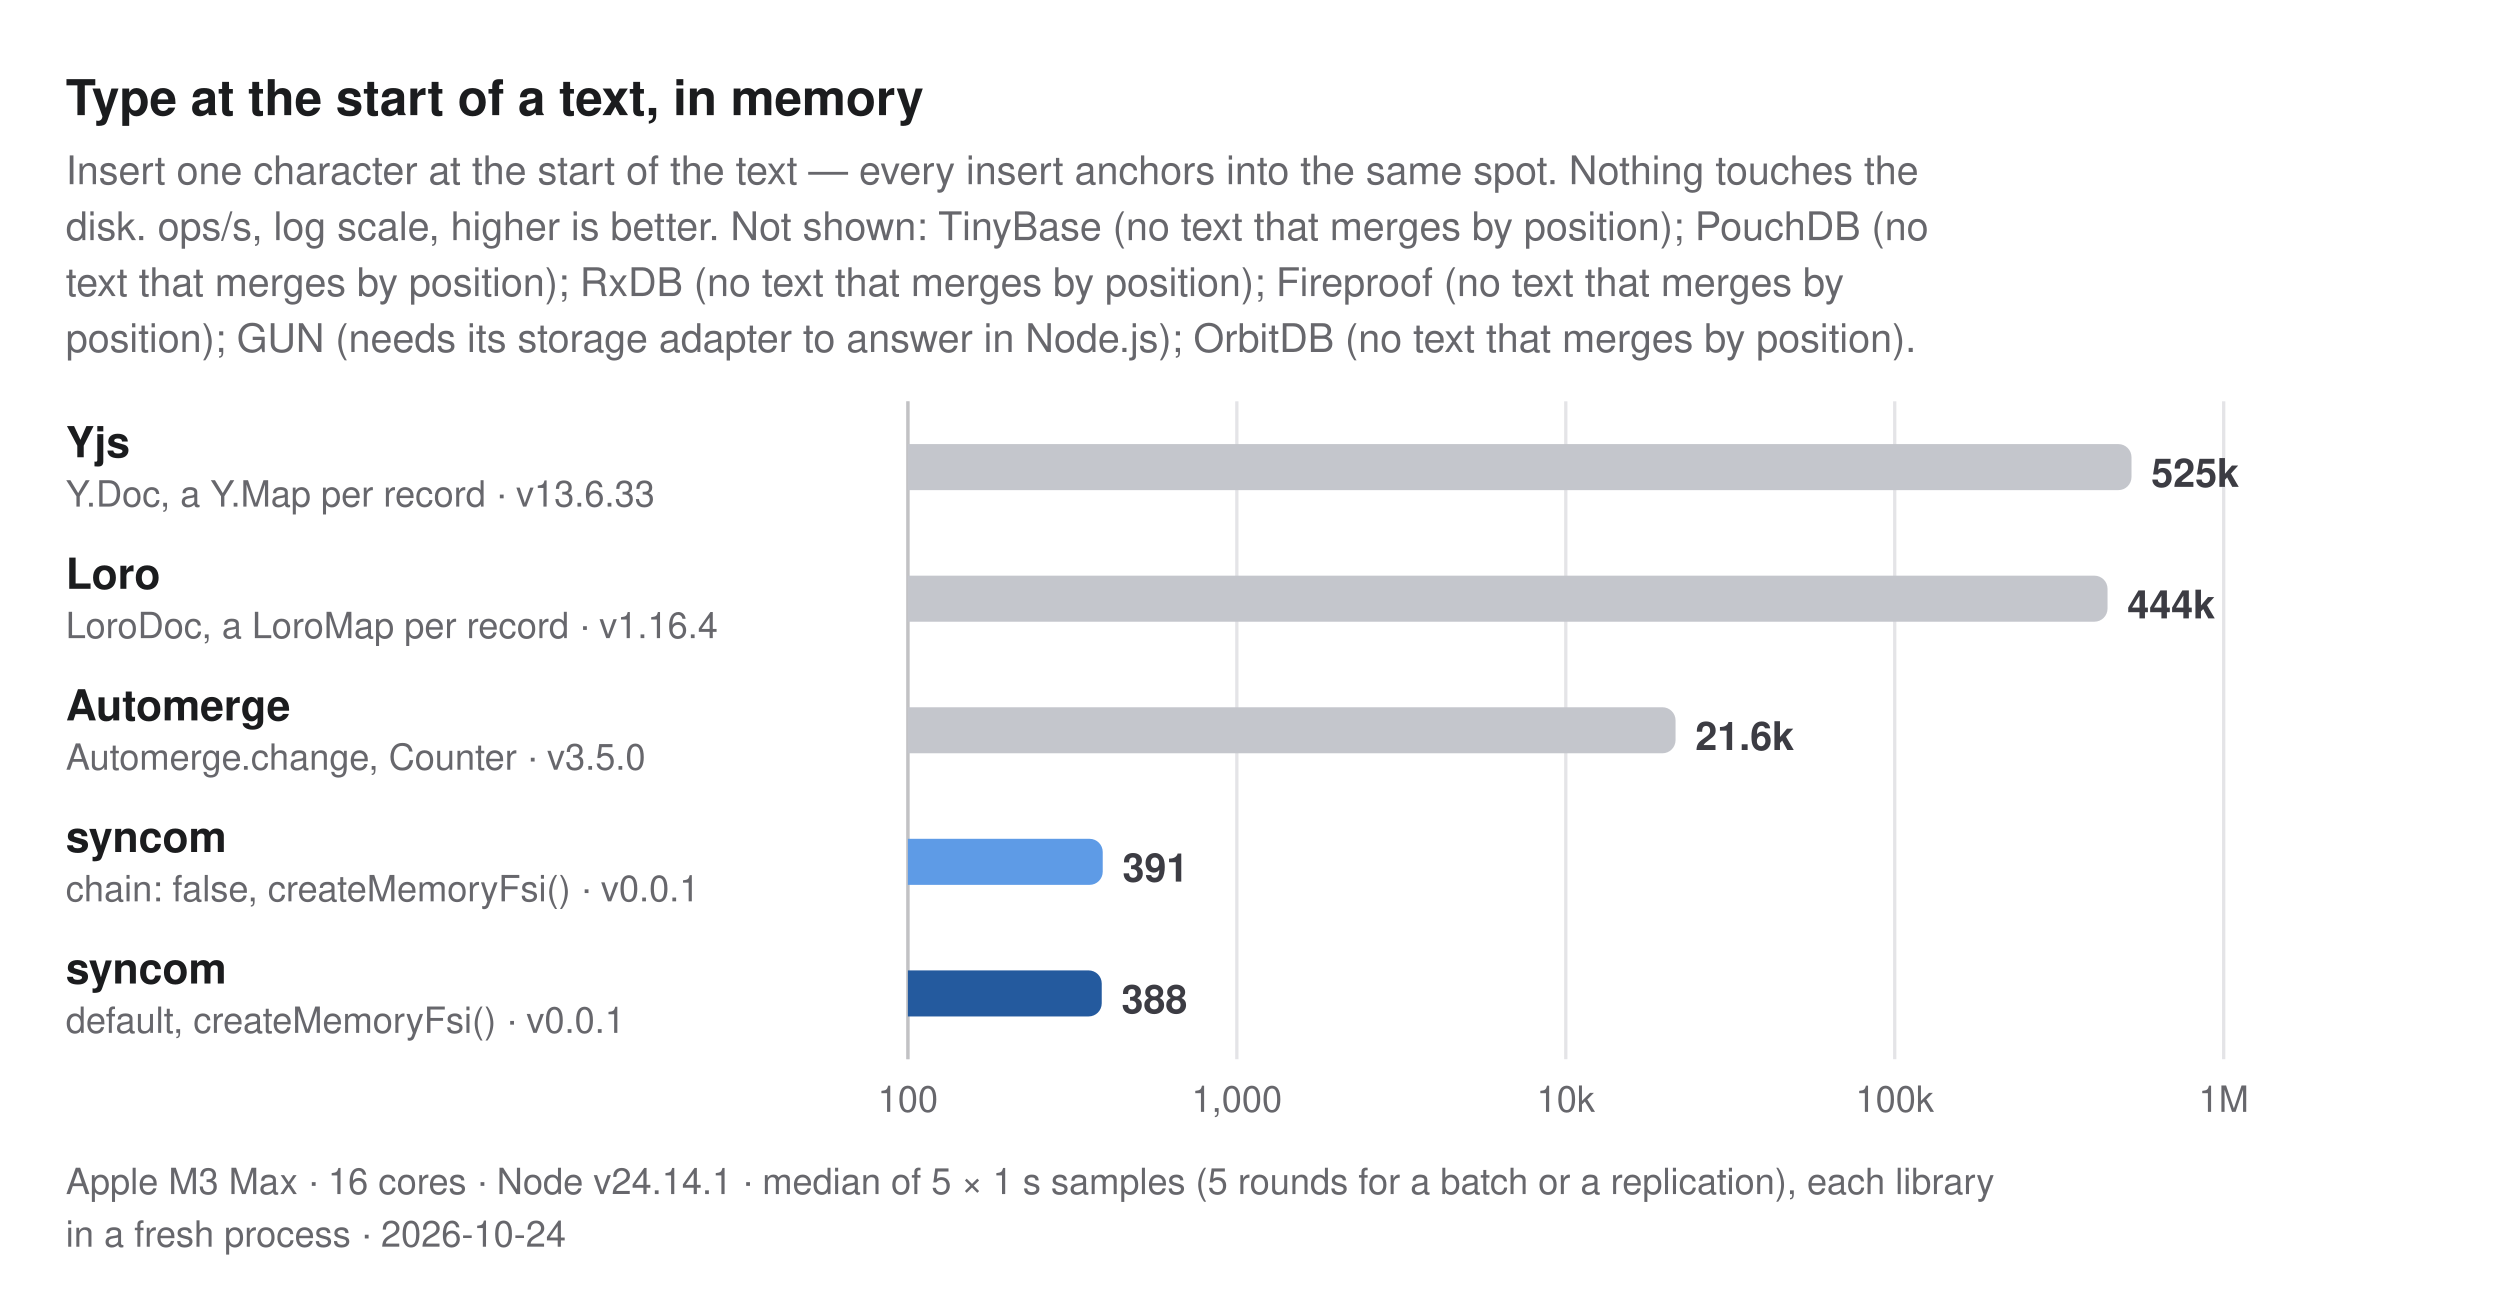
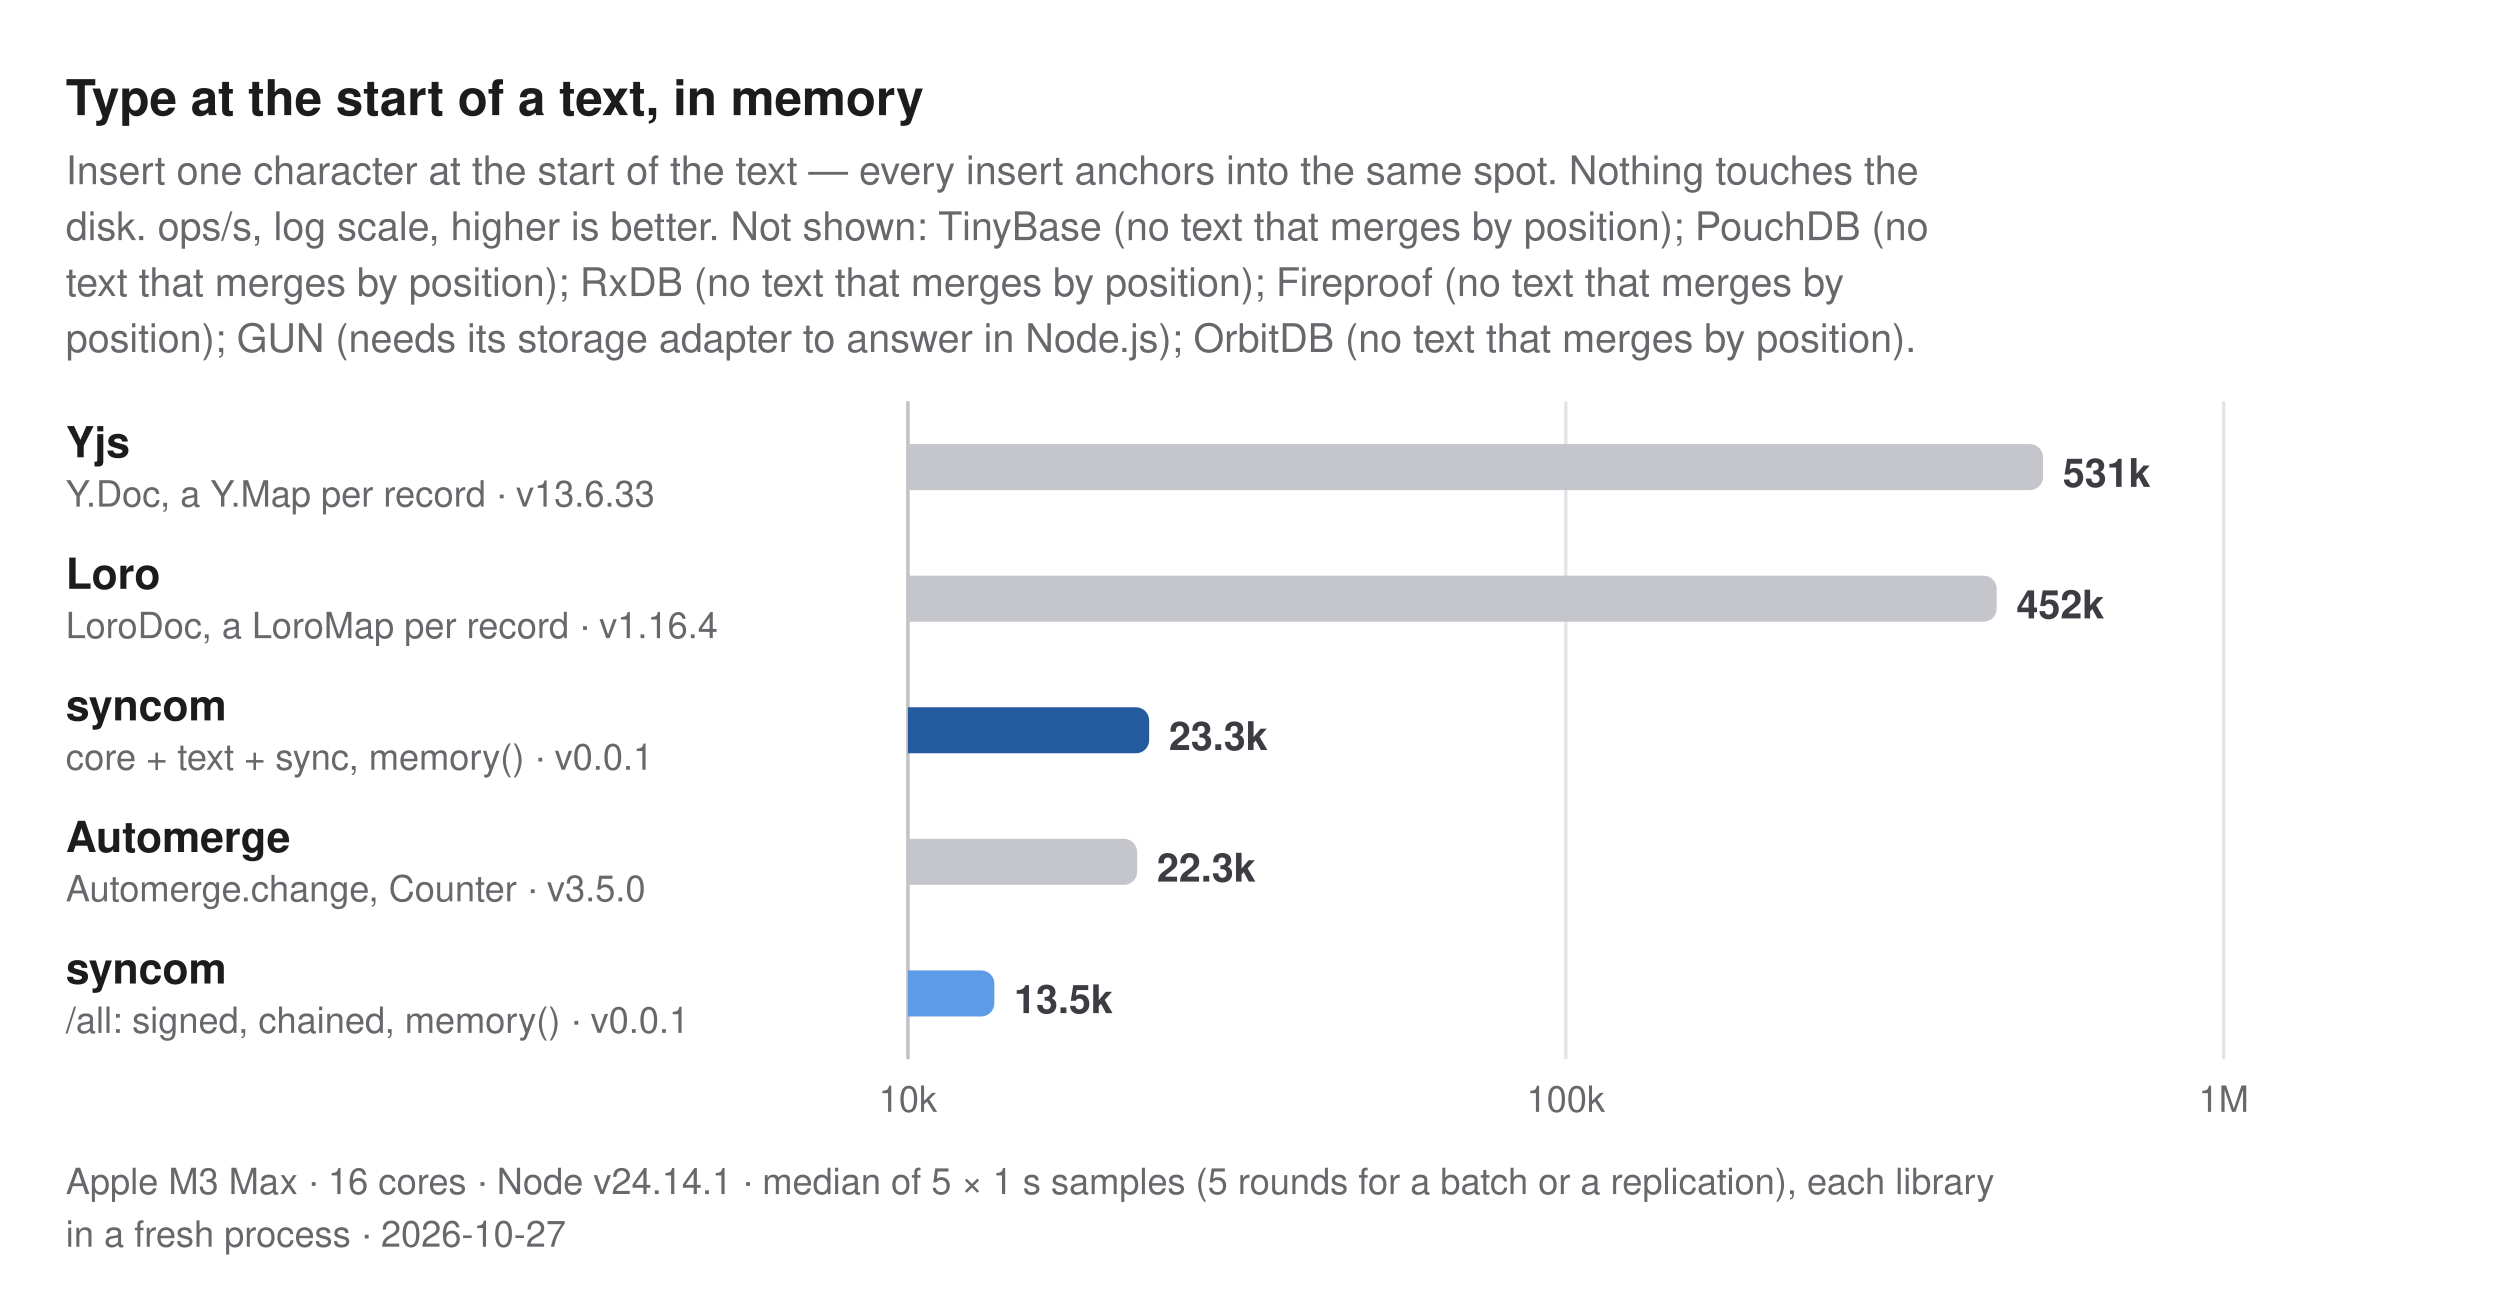
<svg xmlns="http://www.w3.org/2000/svg" width="760" height="398" viewBox="0 0 760 398" role="img" aria-label="Type at the start of a text, in memory. Insert one character at the start of the text — every insert anchors into the same spot. Nothing touches the disk. ops/s, log scale, higher is better. Not shown: TinyBase (no text that merges by position); PouchDB (no text that merges by position); RxDB (no text that merges by position); Fireproof (no text that merges by position); GUN (needs its storage adapter to answer in Node.js); OrbitDB (no text that merges by position).">
  <style>
  text { font-family: -apple-system, BlinkMacSystemFont, "Segoe UI", Helvetica, Arial, sans-serif; }
  .title { font-size: 15px; font-weight: 700; fill: #1b1c1e; }
  .subtitle, .caption { font-size: 12px; fill: #67676c; }
  .caption { font-size: 11px; }
  .group { font-size: 11px; font-weight: 600; letter-spacing: 0.06em; fill: #67676c; }
  .label { font-size: 13px; font-weight: 600; fill: #1b1c1e; }
  .label.primary, .label.secondary { font-weight: 700; }
  .sublabel { font-size: 11px; fill: #67676c; }
  .value { font-size: 12px; font-weight: 600; fill: #3c3c43; font-variant-numeric: tabular-nums; }
  .value.small { font-size: 10px; }
  .legend { font-size: 11px; fill: #3c3c43; }
  .tick { font-size: 11px; fill: #67676c; font-variant-numeric: tabular-nums; }
  .grid { stroke: #e4e4e7; stroke-width: 1; }
  .axis { stroke: #c2c2c4; stroke-width: 1; }
  .ref { stroke: #67676c; stroke-width: 1; stroke-dasharray: 3 3; }
  .bar { fill: #c4c6cc; }
  .bar.primary { fill: #245a9e; }
  .bar.secondary { fill: #5e9be6; }
  @media (prefers-color-scheme: dark) {
    .title, .label { fill: #dfdfd6; }
    .subtitle, .caption, .group, .sublabel, .tick { fill: #98989f; }
    .value, .legend { fill: #c2c2c4; }
    .grid { stroke: #2e2e32; }
    .axis { stroke: #48484c; }
    .ref { stroke: #98989f; }
    .bar { fill: #46474e; }
    .bar.primary { fill: #8dbcf2; }
    .bar.secondary { fill: #3d7bd0; }
  }
</style>
  <text class="title" x="20" y="35">Type at the start of a text, in memory</text>
  <text class="subtitle" x="20" y="56">Insert one character at the start of the text — every insert anchors into the same spot. Nothing touches the</text>
  <text class="subtitle" x="20" y="73">disk. ops/s, log scale, higher is better. Not shown: TinyBase (no text that merges by position); PouchDB (no</text>
  <text class="subtitle" x="20" y="90">text that merges by position); RxDB (no text that merges by position); Fireproof (no text that merges by</text>
  <text class="subtitle" x="20" y="107">position); GUN (needs its storage adapter to answer in Node.js); OrbitDB (no text that merges by position).</text>
  <line class="grid" x1="276" y1="122" x2="276" y2="322" />
-   <text class="tick" x="276" y="338" text-anchor="middle">100</text>
-   <line class="grid" x1="376" y1="122" x2="376" y2="322" />
-   <text class="tick" x="376" y="338" text-anchor="middle">1,000</text>
+   <text class="tick" x="276" y="338" text-anchor="middle">10k</text>
  <line class="grid" x1="476" y1="122" x2="476" y2="322" />
-   <text class="tick" x="476" y="338" text-anchor="middle">10k</text>
-   <line class="grid" x1="576" y1="122" x2="576" y2="322" />
-   <text class="tick" x="576" y="338" text-anchor="middle">100k</text>
+   <text class="tick" x="476" y="338" text-anchor="middle">100k</text>
  <line class="grid" x1="676" y1="122" x2="676" y2="322" />
  <text class="tick" x="676" y="338" text-anchor="middle">1M</text>
  <line class="axis" x1="276" y1="122" x2="276" y2="322" />
  <g>
    <text class="label" x="20" y="139">Yjs</text>
    <text class="sublabel" x="20" y="154">Y.Doc, a Y.Map per record · v13.6.33</text>
-     <path class="bar" d="M276,135H643.978A4,4 0 0 1 647.978,139V145A4,4 0 0 1 643.978,149H276Z" />
-     <text class="value" x="653.978" y="148">525k</text>
+     <path class="bar" d="M276,135H617.09A4,4 0 0 1 621.09,139V145A4,4 0 0 1 617.09,149H276Z" />
+     <text class="value" x="627.09" y="148">531k</text>
  </g>
  <g>
    <text class="label" x="20" y="179">Loro</text>
    <text class="sublabel" x="20" y="194">LoroDoc, a LoroMap per record · v1.16.4</text>
-     <path class="bar" d="M276,175H636.692A4,4 0 0 1 640.692,179V185A4,4 0 0 1 636.692,189H276Z" />
-     <text class="value" x="646.692" y="188">444k</text>
+     <path class="bar" d="M276,175H602.992A4,4 0 0 1 606.992,179V185A4,4 0 0 1 602.992,189H276Z" />
+     <text class="value" x="612.992" y="188">452k</text>
  </g>
  <g>
-     <text class="label" x="20" y="219">Automerge</text>
-     <text class="sublabel" x="20" y="234">Automerge.change, Counter · v3.5.0</text>
-     <path class="bar" d="M276,215H505.37A4,4 0 0 1 509.37,219V225A4,4 0 0 1 505.37,229H276Z" />
-     <text class="value" x="515.37" y="228">21.6k</text>
+     <text class="label primary" x="20" y="219">syncom</text>
+     <text class="sublabel" x="20" y="234">core + text + sync, memory() · v0.0.1</text>
+     <path class="bar primary" d="M276,215H345.341A4,4 0 0 1 349.341,219V225A4,4 0 0 1 345.341,229H276Z" />
+     <text class="value" x="355.341" y="228">23.3k</text>
  </g>
  <g>
-     <text class="label secondary" x="20" y="259">syncom</text>
-     <text class="sublabel" x="20" y="274">chain: false, createMemoryFsi() · v0.0.1</text>
-     <path class="bar secondary" d="M276,255H331.23A4,4 0 0 1 335.23,259V265A4,4 0 0 1 331.23,269H276Z" />
-     <text class="value" x="341.23" y="268">391</text>
+     <text class="label" x="20" y="259">Automerge</text>
+     <text class="sublabel" x="20" y="274">Automerge.change, Counter · v3.5.0</text>
+     <path class="bar" d="M276,255H341.694A4,4 0 0 1 345.694,259V265A4,4 0 0 1 341.694,269H276Z" />
+     <text class="value" x="351.694" y="268">22.3k</text>
  </g>
  <g>
-     <text class="label primary" x="20" y="299">syncom</text>
-     <text class="sublabel" x="20" y="314">default, createMemoryFsi() · v0.0.1</text>
-     <path class="bar primary" d="M276,295H330.931A4,4 0 0 1 334.931,299V305A4,4 0 0 1 330.931,309H276Z" />
-     <text class="value" x="340.931" y="308">388</text>
+     <text class="label secondary" x="20" y="299">syncom</text>
+     <text class="sublabel" x="20" y="314">/all: signed, chained, memory() · v0.0.1</text>
+     <path class="bar secondary" d="M276,295H298.279A4,4 0 0 1 302.279,299V305A4,4 0 0 1 298.279,309H276Z" />
+     <text class="value" x="308.279" y="308">13.5k</text>
  </g>
  <text class="caption" x="20" y="363">Apple M3 Max · 16 cores · Node v24.14.1 · median of 5 × 1 s samples (5 rounds for a batch or a replication), each library</text>
-   <text class="caption" x="20" y="379">in a fresh process · 2026-10-24</text>
+   <text class="caption" x="20" y="379">in a fresh process · 2026-10-27</text>
</svg>
